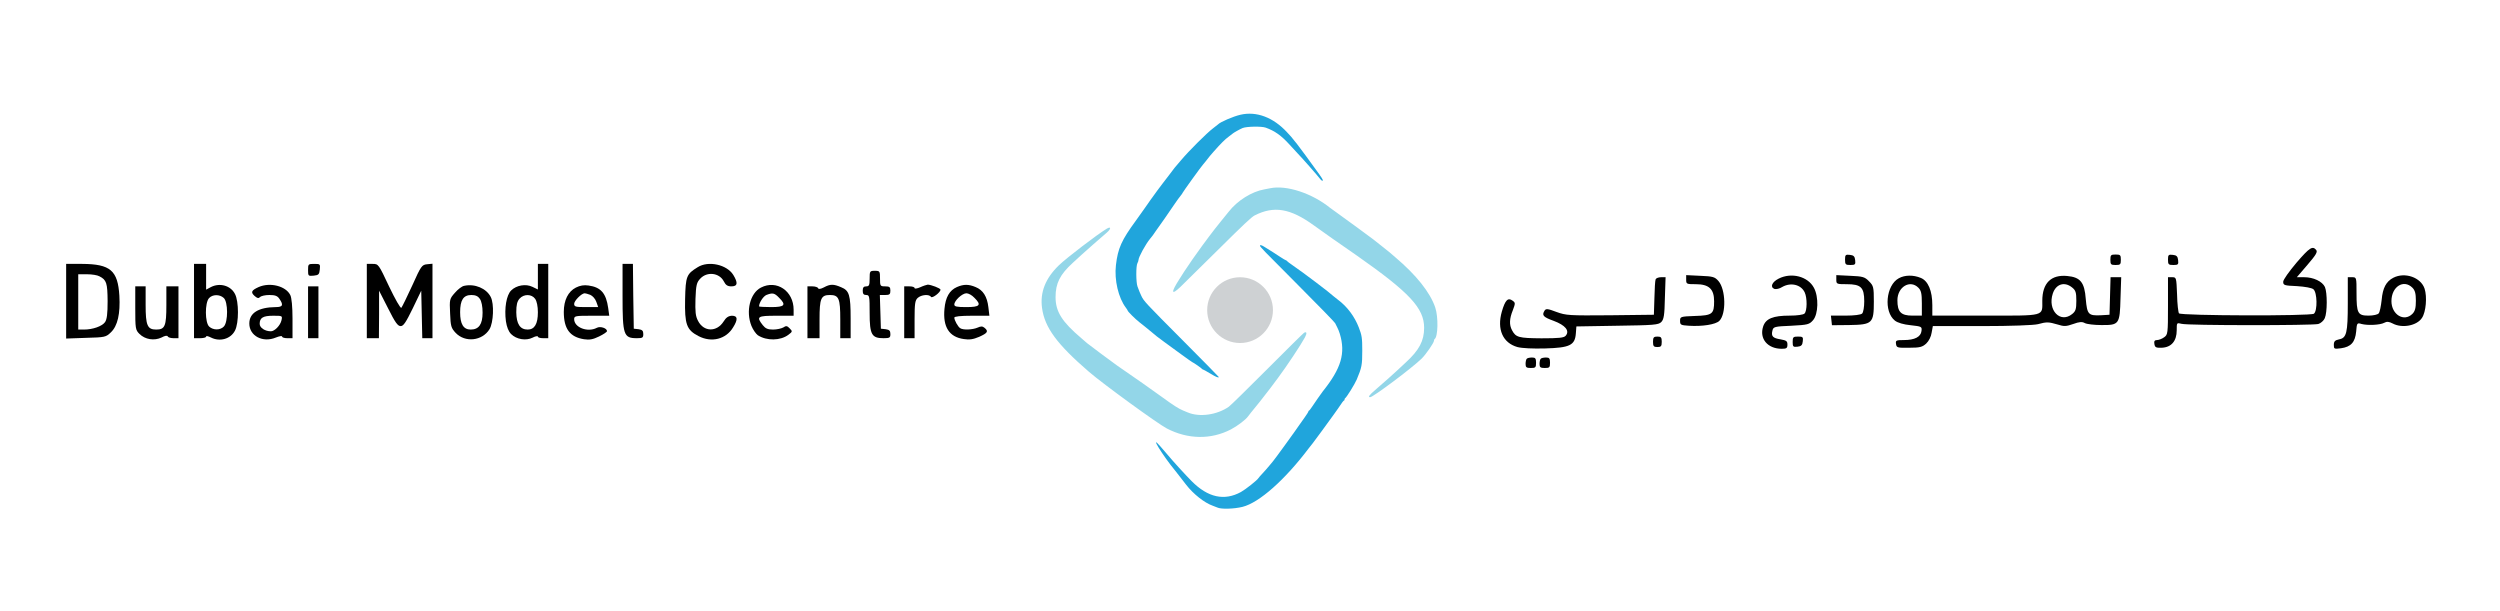
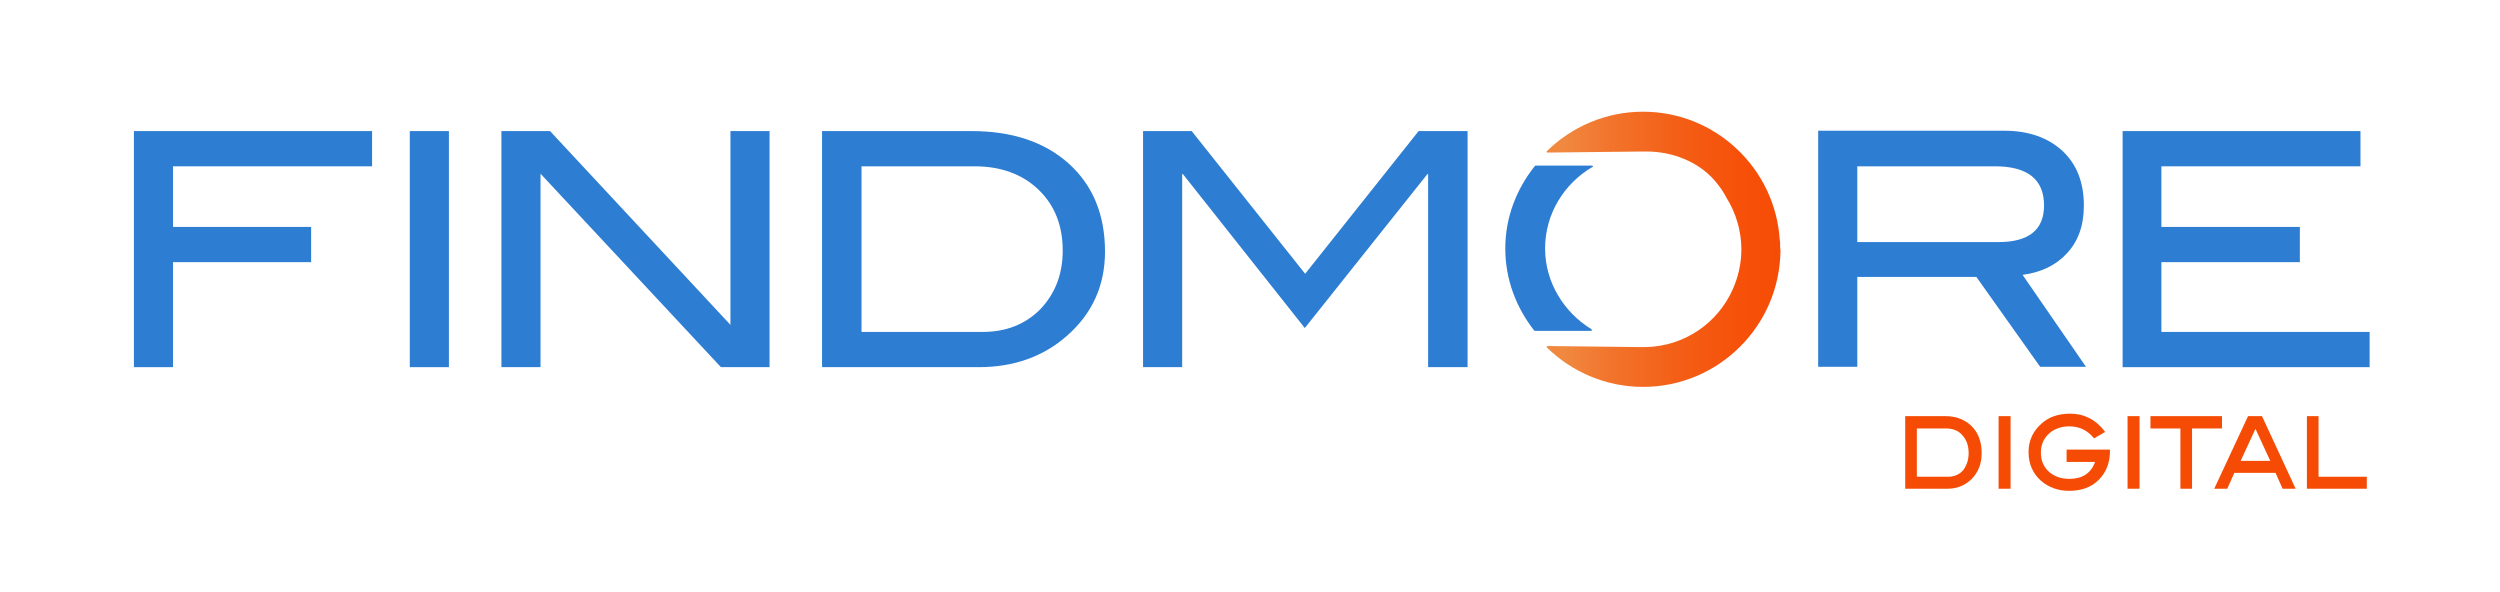
- <svg xmlns="http://www.w3.org/2000/svg" xml:space="preserve" enable-background="new 0 0 704.7 172" viewBox="0 0 704.7 172" y="0px" x="0px" id="Camada_1" version="1.1">
-   <defs id="defs234" />
-   <g style="fill:#000000;stroke:none" transform="matrix(0.06046718,0,0,-0.06046718,105.9546,-235.9656)" id="g877">
-     <path style="stroke-width:0.814" d="m 8953.201,-5127.123 c -34.179,-40.689 -61.848,-78.937 -61.848,-88.703 0,-16.276 4.883,-17.903 63.475,-20.345 38.248,-2.441 69.985,-8.138 77.309,-14.648 17.903,-14.648 19.531,-100.096 2.441,-113.93 -13.834,-11.393 -617.662,-9.765 -629.055,1.628 -3.255,4.069 -8.138,43.131 -8.952,87.889 -3.255,78.937 -3.255,80.565 -22.786,80.565 h -19.531 v -133.461 c 0,-129.392 -0.814,-134.274 -17.903,-146.481 -9.765,-7.324 -25.227,-13.021 -33.365,-13.021 -10.579,0 -14.648,-4.883 -12.207,-17.903 2.441,-16.276 7.324,-18.717 34.179,-17.903 44.758,1.628 69.986,30.924 69.986,81.378 0,35.807 0,35.807 22.786,30.11 27.669,-8.138 608.711,-8.138 637.193,-0.814 11.393,3.255 25.227,15.462 30.11,26.855 12.207,26.855 12.207,118.813 0.814,145.667 -12.207,26.041 -53.709,45.572 -96.84,45.572 h -34.179 l 49.641,57.779 c 39.875,46.386 48.013,60.22 40.689,69.172 -17.089,20.345 -30.11,12.207 -91.957,-59.406 z" id="path815" />
-     <path style="stroke-width:0.814" d="m 6848.753,-5112.475 c 0,-22.786 2.441,-25.227 25.227,-25.227 21.972,0 24.414,2.441 21.972,22.786 -1.627,17.09 -7.324,22.786 -24.413,24.414 -20.345,2.441 -22.786,0 -22.786,-21.972 z" id="path817" />
-     <path style="stroke-width:0.814" d="m 8085.706,-5113.289 c 0,-21.972 2.441,-24.413 24.413,-24.413 21.972,0 24.414,2.441 24.414,24.413 0,21.972 -2.441,24.414 -24.414,24.414 -21.972,0 -24.413,-2.441 -24.413,-24.414 z" id="path819" />
-     <path style="stroke-width:0.814" d="m 8354.255,-5112.475 c 0,-22.786 2.441,-25.227 25.227,-25.227 21.972,0 24.413,2.441 21.972,22.786 -1.628,17.09 -7.324,22.786 -24.414,24.414 -20.345,2.441 -22.786,0 -22.786,-21.972 z" id="path821" />
-     <path style="stroke-width:0.814" d="m 6108.209,-5206.06 c 0,-20.345 1.628,-21.158 44.758,-21.158 61.848,0 85.447,-22.786 85.447,-79.751 0,-59.406 -8.138,-65.917 -89.516,-68.358 -67.544,-2.441 -69.172,-3.255 -69.172,-22.786 0,-18.717 3.255,-20.345 40.689,-22.786 62.661,-4.069 125.323,5.697 142.412,22.786 32.551,32.551 30.11,145.667 -4.069,185.543 -17.09,19.531 -25.227,21.972 -84.634,24.413 l -65.917,3.255 z" id="path823" />
-     <path style="stroke-width:0.814" d="m 6539.515,-5201.178 c -30.924,-15.462 -41.503,-39.062 -20.345,-48.013 8.138,-2.441 24.413,0.814 36.62,8.952 39.875,22.786 87.889,11.393 104.978,-25.227 12.207,-26.041 11.393,-86.261 -0.814,-98.468 -5.697,-5.697 -34.179,-9.765 -69.172,-9.765 -77.309,0 -111.489,-13.834 -123.695,-50.455 -18.717,-56.965 20.345,-104.164 87.075,-104.164 21.972,0 26.041,3.255 26.041,19.531 0,16.276 -4.883,19.531 -31.738,24.413 -36.62,5.697 -44.758,14.648 -38.248,40.689 4.069,17.903 8.952,19.531 87.889,22.786 77.309,4.069 83.82,5.697 101.723,26.041 24.413,28.482 26.855,108.233 4.069,150.55 -28.483,53.71 -104.978,73.241 -164.385,43.13 z" id="path825" />
-     <path style="stroke-width:0.814" d="m 6808.064,-5206.06 c 0,-20.345 1.627,-21.158 48.827,-21.158 65.916,0 81.379,-14.648 81.379,-79.751 0,-26.041 -4.069,-51.268 -9.765,-56.965 -5.697,-5.697 -35.806,-9.765 -78.123,-9.765 h -67.544 l 2.441,-21.972 2.441,-22.786 80.565,0.814 c 108.233,1.628 114.744,8.138 114.744,109.047 0,68.358 -1.628,74.055 -22.786,95.213 -19.531,20.345 -29.296,22.786 -87.075,25.227 l -65.103,3.255 z" id="path827" />
-     <path style="stroke-width:0.814" d="m 7099.399,-5199.55 c -60.22,-32.551 -71.613,-155.433 -17.903,-197.75 13.021,-9.765 39.875,-17.903 73.241,-21.158 51.269,-5.697 52.896,-6.51 50.455,-26.855 -3.255,-27.669 -31.738,-42.317 -82.192,-42.317 -35.806,0 -39.062,-1.628 -36.62,-17.903 2.441,-17.903 6.51,-18.717 61.034,-17.903 50.455,0 61.848,3.255 79.751,19.531 12.207,11.393 22.786,32.551 25.227,50.455 l 5.697,30.924 h 228.673 c 135.088,0 241.694,4.069 261.225,8.952 41.503,11.393 49.641,10.579 91.958,-1.628 30.11,-9.765 39.876,-8.952 72.427,2.441 29.296,10.579 41.503,11.393 54.524,4.069 9.765,-4.883 43.944,-8.952 75.682,-8.952 84.634,-0.814 87.075,3.255 90.33,125.323 l 3.255,97.654 h -25.227 -24.413 l -2.441,-87.075 -2.441,-87.889 -40.689,-2.441 c -57.779,-2.441 -63.475,3.255 -69.986,75.682 -5.697,78.123 -25.227,101.723 -86.261,107.42 -75.682,7.324 -116.371,-33.365 -116.371,-115.557 0,-73.241 16.276,-69.172 -264.48,-69.172 h -248.204 v 48.827 c 0,66.73 -19.531,113.116 -53.71,126.95 -34.993,14.648 -74.868,13.834 -102.537,-1.628 z m 91.144,-43.944 c 13.021,-13.021 16.276,-26.855 16.276,-73.241 V -5373.7 h -43.944 c -53.71,0 -69.986,17.089 -69.986,71.613 0,61.848 58.593,97.654 97.654,58.593 z m 716.944,0.814 c 16.276,-13.021 19.531,-22.786 19.531,-61.848 0,-39.062 -3.255,-48.827 -19.531,-61.848 -55.337,-44.758 -115.558,17.903 -90.33,95.213 14.648,44.758 54.524,57.779 90.33,28.482 z" id="path829" />
-     <path style="stroke-width:0.814" d="m 9404.851,-5197.109 c -33.365,-17.09 -49.641,-47.2 -54.524,-103.351 -3.255,-29.296 -8.952,-57.779 -13.834,-62.661 -4.069,-5.697 -25.227,-10.579 -47.2,-10.579 -50.456,0 -56.152,10.579 -56.152,104.978 0,73.241 0,74.054 -20.345,74.054 h -20.345 v -121.254 c 0,-139.157 -5.697,-161.943 -40.689,-168.453 -19.531,-4.069 -24.414,-9.765 -24.414,-26.041 0,-18.717 1.628,-19.531 33.365,-15.462 46.386,6.51 65.917,27.669 70.799,78.123 3.255,39.875 4.069,41.503 25.228,34.993 28.483,-7.324 86.261,-4.883 105.792,5.697 11.393,6.51 21.972,5.697 39.062,-3.255 43.944,-23.6 113.116,-10.579 136.716,26.041 18.717,27.669 24.413,98.468 12.207,135.902 -17.089,52.896 -91.958,78.937 -145.667,51.269 z m 88.703,-46.386 c 12.207,-12.207 16.276,-26.855 16.276,-61.034 0,-34.179 -4.069,-48.827 -16.276,-61.034 -39.062,-39.062 -97.654,-3.255 -97.654,59.406 0,67.544 56.965,103.351 97.654,62.661 z" id="path831" />
-     <path style="stroke-width:0.814" d="m 5965.797,-5204.433 c -2.441,-5.697 -4.883,-45.572 -5.697,-87.889 l -2.441,-77.309 -203.446,-2.441 c -192.053,-1.627 -205.887,-0.814 -250.646,15.462 -40.689,15.462 -48.827,16.276 -55.337,6.51 -13.834,-21.972 -7.324,-30.11 42.317,-48.013 54.524,-20.345 75.682,-46.386 56.151,-69.172 -8.138,-9.765 -30.11,-12.207 -113.116,-12.207 -106.606,0.814 -119.626,4.069 -137.53,38.248 -13.021,24.414 -12.207,52.896 4.069,92.772 12.207,32.551 12.207,34.993 -1.628,44.758 -21.158,15.462 -34.179,2.441 -49.641,-51.269 -23.6,-82.192 4.069,-145.667 72.427,-165.198 21.972,-5.697 71.613,-8.138 130.206,-6.51 113.93,3.255 138.344,14.648 142.412,69.986 l 2.441,32.551 190.426,3.255 c 170.081,2.441 192.053,4.069 205.074,17.09 12.207,12.207 15.462,31.738 17.09,111.489 l 3.255,97.654 h -21.158 c -12.207,0 -23.6,-4.883 -25.227,-9.765 z" id="path833" />
-     <path style="stroke-width:0.814" d="m 5953.59,-5495.768 c 0,-20.345 3.255,-24.413 20.345,-24.413 17.09,0 20.345,4.069 20.345,24.413 0,20.345 -3.255,24.414 -20.345,24.414 -17.09,0 -20.345,-4.069 -20.345,-24.414 z" id="path835" />
-     <path style="stroke-width:0.814" d="m 6604.618,-5496.582 c 0,-21.972 2.441,-24.413 22.786,-21.972 17.09,1.628 22.786,7.324 24.414,25.227 2.441,19.531 0,21.972 -21.972,21.972 -22.786,0 -25.227,-2.441 -25.227,-25.227 z" id="path837" />
-     <path style="stroke-width:0.814" d="m 5365.224,-5574.705 c -3.255,-2.441 -5.696,-13.834 -5.696,-24.414 0,-15.462 4.069,-18.717 24.413,-18.717 21.972,0 24.413,2.441 24.413,24.413 0,20.345 -3.255,24.414 -18.717,24.414 -10.579,0 -21.972,-2.441 -24.414,-5.697 z" id="path839" />
-     <path style="stroke-width:0.814" d="m 5430.327,-5574.705 c -3.255,-2.441 -5.697,-13.834 -5.697,-24.414 0,-15.462 4.069,-18.717 24.414,-18.717 21.972,0 24.413,2.441 24.413,24.413 0,20.345 -3.255,24.414 -18.717,24.414 -10.579,0 -21.972,-2.441 -24.414,-5.697 z" id="path841" />
-     <path style="stroke-width:0.806" d="m -1443.904,-5306.585 v -173.993 l 91.83,3.222 c 89.413,2.417 93.441,3.222 116.801,25.777 31.415,29.804 44.304,86.997 39.471,170.771 -7.25,117.607 -41.887,147.411 -173.188,148.217 h -74.914 z m 155.466,115.996 c 33.026,-16.916 37.054,-31.416 37.86,-115.19 0,-59.609 -3.222,-85.386 -12.083,-98.274 -13.694,-19.333 -57.192,-34.638 -98.274,-34.638 h -26.582 v 128.884 128.884 h 41.082 c 22.555,0 48.331,-4.028 57.998,-9.666 z" id="path843" />
-     <path style="stroke-width:0.806" d="m -847.816,-5305.78 v -173.188 h 28.193 c 15.305,0 28.193,3.222 28.193,7.25 0,4.833 9.666,2.417 22.555,-4.028 41.082,-20.944 91.83,-7.25 111.968,32.221 18.527,34.638 18.527,136.134 0,170.771 -20.138,39.471 -70.886,53.165 -111.968,32.221 l -22.555,-12.083 v 60.414 59.609 h -28.193 -28.193 z m 138.55,14.499 c 20.138,-17.721 20.944,-111.162 0.806,-132.912 -16.11,-17.721 -49.137,-18.527 -68.47,-0.805 -20.138,17.721 -20.944,111.162 -0.806,132.912 16.11,17.721 49.137,18.527 68.47,0.805 z" id="path845" />
-     <path style="stroke-width:0.806" d="m -316.17,-5161.591 c 0,-27.388 0.806,-28.193 26.582,-25.777 22.555,2.417 25.777,5.639 28.193,28.999 2.417,24.971 1.611,25.777 -25.777,25.777 -28.193,0 -28.999,-0.806 -28.999,-28.999 z" id="path847" />
-     <path style="stroke-width:0.806" d="m -42.292,-5305.78 v -173.188 h 28.193 28.193 l 0.806,111.162 v 110.357 l 41.887,-82.163 c 33.026,-66.053 45.109,-82.969 58.803,-82.969 12.888,0 24.166,16.916 56.387,82.969 l 39.471,82.163 2.417,-111.162 2.417,-110.357 h 23.36 24.166 v 173.993 173.188 l -24.971,-2.417 c -24.166,-2.417 -28.193,-7.25 -69.275,-99.079 -24.166,-53.165 -47.526,-99.885 -50.748,-103.913 -4.028,-4.028 -28.999,40.276 -57.192,99.079 -49.137,104.718 -49.943,105.524 -76.525,105.524 h -27.388 z" id="path849" />
-     <path style="stroke-width:0.806" d="m 755.177,-5192.201 v -59.609 l -24.971,12.083 c -30.61,15.305 -74.914,8.055 -99.885,-16.916 -21.749,-21.749 -32.221,-82.969 -24.166,-143.383 4.028,-26.582 12.083,-47.526 24.166,-59.609 24.971,-24.971 69.275,-32.221 99.885,-16.916 13.694,7.25 24.971,8.861 24.971,4.833 0,-4.028 11.277,-7.25 24.166,-7.25 h 24.166 v 173.188 173.188 h -24.166 -24.166 z m -12.888,-103.107 c 8.055,-11.277 12.888,-35.443 12.888,-62.831 0,-53.97 -15.305,-80.552 -47.526,-80.552 -35.443,0 -52.359,25.777 -53.165,80.552 0,34.638 4.028,50.748 15.305,63.636 20.138,22.555 56.387,21.749 72.497,-0.806 z" id="path851" />
-     <path style="stroke-width:0.806" d="m 1149.884,-5282.42 c 0,-182.049 4.833,-196.548 66.859,-196.548 26.582,0 29.804,2.417 29.804,19.332 0,15.305 -4.833,20.138 -21.749,22.555 l -22.555,2.417 -2.417,151.439 -1.611,150.633 h -24.166 -24.166 z" id="path853" />
-     <path style="stroke-width:0.806" d="m 1500.287,-5147.897 c -52.359,-32.221 -56.387,-41.887 -58.803,-149.022 -2.417,-117.607 6.444,-143.383 62.831,-172.382 60.414,-31.415 128.078,-14.499 161.105,41.082 23.36,37.054 20.944,53.97 -5.639,53.97 -16.11,-0.805 -27.388,-8.055 -38.665,-26.582 -32.221,-50.748 -92.635,-49.137 -119.218,2.417 -12.083,22.555 -13.694,42.693 -12.083,102.302 2.417,65.247 5.639,77.33 22.555,95.052 31.416,33.832 88.608,27.388 109.551,-12.889 8.861,-17.721 17.722,-23.36 35.443,-23.36 28.999,0 31.415,16.11 8.861,53.165 -29.804,48.331 -115.996,67.664 -165.938,36.249 z" id="path855" />
-     <path style="stroke-width:0.806" d="m 2301.784,-5201.062 c 0,-30.61 -2.417,-36.249 -16.111,-36.249 -12.083,0 -16.11,-5.639 -16.11,-20.138 0,-14.499 4.028,-20.138 16.11,-20.138 15.305,0 16.111,-5.639 16.111,-84.58 0,-99.885 9.666,-116.801 64.442,-116.801 28.999,0 32.221,2.417 32.221,19.332 0,15.305 -4.833,20.138 -21.749,22.555 l -22.555,2.417 -2.417,78.941 -2.417,78.136 h 24.971 c 20.138,0 24.166,3.222 24.166,20.138 0,16.916 -4.027,20.138 -24.166,20.138 -23.36,0 -24.166,1.611 -24.166,36.249 0,34.638 -0.805,36.249 -24.166,36.249 -23.36,0 -24.166,-1.611 -24.166,-36.249 z" id="path857" />
-     <path style="stroke-width:0.806" d="m -546.55,-5240.532 c -33.832,-15.305 -37.86,-24.166 -19.333,-41.082 12.888,-11.277 18.527,-12.888 25.777,-5.639 5.639,5.639 24.971,9.666 43.498,9.666 26.582,0 37.86,-4.028 46.72,-17.722 20.138,-28.999 16.111,-38.665 -16.916,-38.665 -80.552,-0.805 -123.245,-27.388 -123.245,-76.525 0,-57.998 62.831,-91.024 124.051,-65.248 16.11,6.444 28.999,8.861 28.999,4.028 0,-4.028 11.277,-7.25 24.166,-7.25 h 24.166 v 91.024 c 0,55.581 -4.028,98.274 -10.472,110.357 -20.944,41.887 -94.246,60.414 -147.411,37.054 z m 106.329,-155.466 c -5.639,-24.166 -32.221,-50.748 -49.137,-50.748 -27.388,0 -52.359,16.11 -52.359,34.638 0,28.193 15.305,37.86 62.831,37.86 43.498,0 43.498,0 38.665,-21.749 z" id="path859" />
-     <path style="stroke-width:0.806" d="m 411.218,-5234.894 c -9.666,-1.611 -28.999,-16.11 -42.693,-32.221 -24.971,-28.193 -25.777,-30.61 -22.555,-95.857 2.417,-60.414 4.833,-68.47 25.777,-91.024 44.304,-46.721 124.051,-37.86 157.883,16.916 18.527,30.61 22.555,118.412 5.639,150.633 -20.138,39.471 -74.108,62.831 -124.051,51.554 z m 73.303,-60.414 c 8.055,-11.277 12.888,-35.443 12.888,-64.442 0,-54.776 -17.722,-78.941 -55.581,-78.941 -33.832,0 -49.137,25.777 -49.137,80.552 0,57.192 15.305,80.552 52.359,80.552 19.333,0 31.415,-5.639 39.471,-17.722 z" id="path861" />
-     <path style="stroke-width:0.806" d="m 932.393,-5242.949 c -36.249,-18.527 -56.387,-58.803 -56.387,-113.579 0,-78.942 28.193,-116.801 94.246,-127.273 25.777,-4.028 41.887,-0.805 70.081,12.889 20.138,9.666 37.054,20.944 37.054,24.971 0,13.694 -31.415,24.166 -47.526,15.305 -42.693,-22.555 -105.524,1.611 -105.524,40.276 0,15.305 5.639,16.11 81.358,16.11 h 82.163 l -4.833,35.443 c -9.666,69.275 -33.832,97.469 -91.83,105.524 -20.944,3.222 -39.471,0 -58.803,-9.666 z m 66.859,-33.832 c 11.277,-4.833 23.36,-18.527 28.193,-32.221 l 8.861,-24.971 h -56.387 c -49.137,0 -55.581,1.611 -55.581,15.305 0,14.499 34.638,49.137 49.137,49.137 3.222,0 15.305,-3.222 25.777,-7.25 z" id="path863" />
-     <path style="stroke-width:0.806" d="m 1795.109,-5242.949 c -50.748,-25.777 -71.692,-110.357 -44.304,-178.826 7.25,-17.721 20.944,-37.054 29.805,-43.498 41.082,-26.582 105.524,-25.777 142.578,2.417 19.333,14.499 19.333,16.11 5.639,29.804 -11.277,12.083 -16.916,12.889 -29.804,4.028 -8.861,-4.833 -29.804,-9.666 -47.526,-9.666 -24.971,0 -35.443,4.833 -48.331,20.944 -30.61,39.471 -24.971,43.498 63.636,43.498 h 80.552 v 28.193 c 0,86.997 -78.941,140.967 -152.244,103.107 z m 83.775,-46.72 c 35.443,-34.638 27.388,-44.304 -36.249,-44.304 -30.61,0 -56.387,1.611 -56.387,3.222 0,16.916 19.333,46.721 33.832,53.165 28.999,11.277 37.86,9.666 58.803,-12.083 z" id="path865" />
-     <path style="stroke-width:0.806" d="m 2088.32,-5242.143 c -15.305,-8.055 -24.971,-8.861 -26.582,-4.028 -1.611,4.833 -13.694,8.861 -26.582,8.861 h -23.36 v -120.829 -120.829 h 28.193 28.193 v 87.802 c 0,97.469 6.444,113.579 48.331,113.579 41.887,0 48.331,-16.11 48.331,-113.579 v -87.802 h 24.166 24.166 v 91.83 c 0,109.551 -6.444,130.495 -44.304,145.8 -35.443,15.305 -50.748,15.305 -80.552,-0.805 z" id="path867" />
-     <path style="stroke-width:0.806" d="m 2537.803,-5241.338 c -14.499,-6.444 -26.582,-8.055 -26.582,-4.028 0,4.833 -10.472,8.055 -24.166,8.055 h -24.166 v -120.829 -120.829 h 24.166 24.166 v 86.997 c 0,74.914 2.417,89.413 14.499,100.691 16.916,15.305 53.97,18.527 62.025,4.833 5.639,-8.055 44.304,20.944 44.304,33.832 0,6.444 -45.109,23.36 -59.609,23.36 -4.833,-0.805 -20.944,-5.639 -34.638,-12.083 z" id="path869" />
-     <path style="stroke-width:0.806" d="m 2708.574,-5240.532 c -34.638,-15.305 -53.165,-47.526 -57.998,-101.496 -8.055,-84.58 21.749,-131.3 90.219,-140.967 25.777,-4.028 43.498,-1.611 71.692,10.472 39.471,17.721 44.304,25.777 24.971,41.887 -9.666,8.055 -16.916,8.055 -33.026,0.805 -22.555,-9.666 -66.859,-12.083 -80.552,-2.417 -10.472,6.444 -27.388,37.054 -27.388,49.137 0,5.639 28.999,8.861 81.358,8.861 h 82.163 l -4.833,40.276 c -5.639,49.137 -24.971,79.747 -59.609,93.441 -32.221,13.694 -55.581,13.694 -86.997,0 z m 80.552,-49.137 c 35.443,-34.638 27.388,-44.304 -36.248,-44.304 -45.109,0 -56.387,2.417 -56.387,12.083 0,18.527 37.054,52.359 56.387,52.359 9.666,0 25.777,-8.861 36.248,-20.138 z" id="path871" />
-     <path style="stroke-width:0.806" d="m -1121.695,-5338.001 c 0,-95.857 0.806,-102.302 19.333,-120.829 26.582,-26.582 69.275,-33.026 103.107,-16.916 16.11,8.861 27.388,10.472 28.999,4.833 1.611,-4.028 13.694,-8.055 26.582,-8.055 h 23.36 v 120.829 120.829 h -28.193 -28.193 v -87.802 c 0,-97.469 -6.444,-113.579 -47.526,-113.579 -41.082,0 -49.137,19.333 -49.137,115.19 v 86.191 h -24.166 -24.166 z" id="path873" />
-     <path style="stroke-width:0.806" d="m -316.17,-5358.139 v -120.829 h 24.166 24.166 v 120.829 120.829 h -24.166 -24.166 z" id="path875" />
+ <svg xmlns="http://www.w3.org/2000/svg" version="1.1" id="Camada_1" x="0px" y="0px" viewBox="0 0 709.5 168" style="enable-background:new 0 0 709.5 168;" xml:space="preserve">
+   <style type="text/css">
+ 	.st0{fill:#2D7DD2;}
+ 	.st1{fill:#F64B04;}
+ 	.st2{fill:#0896C9;}
+ 	.st3{fill:url(#SVGID_1_);}
+ </style>
+   <g>
+     <polygon class="st0" points="38,104.2 49.1,104.2 49.1,74.4 88.3,74.4 88.3,64.4 49.1,64.4 49.1,47.2 105.6,47.2 105.6,37.2    38,37.2  " />
+     <rect x="116.3" y="37.2" class="st0" width="11.1" height="67" />
+     <polygon class="st0" points="207.3,92.2 156.1,37.2 142.3,37.2 142.3,104.2 153.4,104.2 153.4,49.3 204.6,104.2 218.4,104.2    218.4,37.2 207.3,37.2  " />
+     <path class="st0" d="M303.4,46.5c-6.9-6.2-16.1-9.3-27.7-9.3h-42.4v67h44.5c9.9,0,18.3-3,25-8.9c7.2-6.3,10.8-14.3,10.8-23.9   C313.6,61,310.2,52.7,303.4,46.5z M295.2,87.8c-4.3,4.3-9.7,6.4-16.4,6.4h-34.3v-47h32.1c7.4,0,13.5,2.2,18.1,6.6   c4.6,4.4,6.9,10.2,6.9,17.3C301.6,77.9,299.4,83.4,295.2,87.8z" />
+     <polygon class="st0" points="405.3,49.4 405.3,104.2 416.5,104.2 416.5,37.2 402.6,37.2 370.4,77.7 338.2,37.2 324.4,37.2    324.4,104.2 335.5,104.2 335.5,49.4 335.7,49.4 370.3,93.1 405.1,49.4  " />
+     <path class="st0" d="M586.5,72c3.3-3.5,4.9-8,4.9-13.7c0-6.5-2-11.6-6-15.4c-4.1-3.8-9.6-5.8-16.6-5.8H516v67h11.1V78.6h33.8   l18.1,25.5H592L574,78C579.4,77.3,583.5,75.2,586.5,72z M527.1,68.6V47.2h39.1c9.2,0,13.9,3.7,13.9,11.1c0,6.9-4.3,10.4-12.9,10.4   H527.1z" />
+     <polygon class="st0" points="613.4,94.2 613.4,74.4 652.7,74.4 652.7,64.4 613.4,64.4 613.4,47.2 669.9,47.2 669.9,37.2    602.4,37.2 602.4,104.2 672.5,104.2 672.5,94.2  " />
+     <g>
+       <path class="st1" d="M552.1,118.1h-11.4v20.6h12c2.7,0,4.9-0.9,6.8-2.7c1.9-1.9,2.9-4.4,2.9-7.3c0-3.2-0.9-5.8-2.8-7.7    C557.7,119.1,555.2,118.1,552.1,118.1z M552.9,135.3H544v-13.7h8.3c1.9,0,3.5,0.6,4.6,1.9c1.2,1.3,1.8,3,1.8,5.1    c0,2-0.6,3.6-1.6,4.9C556,134.7,554.6,135.3,552.9,135.3z" />
+       <rect x="567.2" y="118.1" class="st1" width="3.4" height="20.6" />
+       <path class="st1" d="M586.4,131.1h8.2c-1.2,3.2-3.6,4.8-7.3,4.8c-2.4,0-4.4-0.7-5.9-2.1c-1.5-1.4-2.2-3.2-2.2-5.4    c0-2.3,0.9-4.2,2.6-5.6c1.5-1.2,3.3-1.8,5.5-1.8c2.8,0,5.1,1.1,6.9,3.3l0.1,0.1l3.1-1.8l-0.1-0.2c-2.5-3.3-5.8-5-9.8-5    c-3.3,0-6,0.9-8.1,2.8c-2.4,2.1-3.7,4.8-3.7,8.1c0,3.3,1.2,6.1,3.6,8.2c2.1,1.8,4.8,2.8,7.9,2.8c3.5,0,6.3-1,8.4-3.1    c2.1-2.1,3.2-4.8,3.2-8.1v-0.5h-12.3V131.1z" />
+       <rect x="603.8" y="118.1" class="st1" width="3.4" height="20.6" />
+       <polygon class="st1" points="630.6,118.1 610.3,118.1 610.3,121.6 618.8,121.6 618.8,138.7 622.1,138.7 622.1,121.6 630.6,121.6       " />
+       <path class="st1" d="M642,118.1h-4l-9.6,20.6h3.7l2-4.5h11.7l2,4.5h3.7l-9.5-20.5L642,118.1z M644.3,130.8h-8.4l4.2-9.1    L644.3,130.8z" />
+       <polygon class="st1" points="658,135.3 658,118.1 654.7,118.1 654.7,138.7 671.7,138.7 671.7,135.3   " />
+     </g>
+     <path class="st2" d="M466.3,98.4c0.2,0,0.4,0,0.6,0l-2,0C465.4,98.4,465.8,98.4,466.3,98.4z" />
+     <linearGradient id="SVGID_1_" gradientUnits="userSpaceOnUse" x1="510.405" y1="70.671" x2="444.077" y2="70.671">
+       <stop offset="0" style="stop-color:#F64B04" />
+       <stop offset="0.24" style="stop-color:#F65009" />
+       <stop offset="0.515" style="stop-color:#F45E16" />
+       <stop offset="0.805" style="stop-color:#F2742C" />
+       <stop offset="1" style="stop-color:#F0883F" />
+     </linearGradient>
+     <path class="st3" d="M505.2,69.6c0-0.1,0-0.3,0-0.4c0-0.4,0-0.7-0.1-1.1c-1.3-20.3-18.2-36.4-38.8-36.4c-10.6,0-20.3,4.3-27.3,11.2   c-0.2,0.2,0,0.4,0.2,0.4l26.4-0.3c0.3,0,0.5,0,0.8,0c0.1,0,0.2,0,0.3,0l0.6,0c7.4,0,14.6,2.9,19.2,8.1c1.3,1.5,2.5,3.1,3.4,4.9   c2.7,4.3,4.3,9.4,4.3,14.8c0,4-0.9,7.8-2.4,11.2c-4.2,9.6-13.7,16.3-24.8,16.5c-0.2,0-0.4,0-0.6,0c-0.5,0-1,0-1.5,0l-25.7-0.3   c-0.2,0-0.3,0.3-0.2,0.4c7,6.9,16.7,11.2,27.3,11.2c21.4,0,38.8-17.3,39-38.7C505.2,70.5,505.2,70.1,505.2,69.6z" />
+     <g>
+       <path class="st0" d="M451.8,47l-15.9,0c-0.1,0-0.2,0-0.3,0.1c-5.2,6.5-8.4,14.6-8.4,23.4c0,8.8,3.1,16.8,8.2,23.3    c0.1,0.1,0.2,0.1,0.3,0.1l15.8,0c0.3,0,0.4-0.3,0.1-0.5c-7.8-4.8-13.1-13.3-13.1-22.9c0-9.8,5.4-18.4,13.4-23.1    C452.2,47.4,452.1,47,451.8,47z" />
+     </g>
  </g>
-   <g transform="matrix(0.7468904,0,0,0.7468904,199.2594,176.4878)" id="svgg">
-     <path style="fill:#20a5dc;fill-rule:evenodd;stroke:none" id="path2-6" d="m 201.364,-192.993 c -2.759,0.642 -7.631,2.742 -8.458,3.647 -0.075,0.082 -0.935,0.754 -1.91,1.494 -2.343,1.777 -9.155,8.572 -12.028,11.999 -1.259,1.501 -2.356,2.79 -2.438,2.865 -0.083,0.075 -1.061,1.365 -2.174,2.865 -1.112,1.501 -2.175,2.883 -2.361,3.072 -0.185,0.189 -1.051,1.337 -1.923,2.552 -0.873,1.214 -2.05,2.84 -2.617,3.613 -0.568,0.772 -1.475,2.07 -2.017,2.884 -0.543,0.814 -2.129,3.043 -3.526,4.952 -5.455,7.46 -6.79,10.433 -7.539,16.805 -0.659,5.6 0.923,12.367 3.766,16.104 0.363,0.478 0.66,0.948 0.66,1.046 0,0.339 2.874,3.201 4.396,4.378 0.841,0.651 1.823,1.431 2.182,1.734 0.359,0.303 1.451,1.198 2.427,1.987 0.975,0.79 1.834,1.504 1.91,1.588 0.075,0.083 1.302,1.002 2.728,2.042 1.426,1.039 4.404,3.214 6.619,4.833 2.215,1.618 4.093,2.942 4.174,2.942 0.229,0 3.52,2.293 3.623,2.524 0.05,0.113 0.199,0.205 0.331,0.205 0.132,0 1.354,0.675 2.716,1.5 2.254,1.368 3.274,1.783 3.274,1.334 0,-0.092 -6.069,-6.262 -13.486,-13.711 -14.223,-14.284 -14.82,-14.925 -15.745,-16.922 -0.605,-1.305 -0.713,-1.568 -1.44,-3.516 -0.583,-1.563 -0.601,-7.787 -0.025,-8.794 0.214,-0.376 0.394,-0.902 0.4,-1.171 0.022,-1.13 2.655,-5.95 4.427,-8.106 0.995,-1.211 1.019,-1.243 2.065,-2.803 0.481,-0.716 1.004,-1.453 1.162,-1.637 0.301,-0.349 3.4,-4.815 5.998,-8.642 0.825,-1.216 1.836,-2.607 2.246,-3.091 0.411,-0.484 0.748,-0.975 0.751,-1.091 0.004,-0.208 7.285,-10.303 7.621,-10.567 0.095,-0.075 0.6,-0.689 1.121,-1.363 1.466,-1.898 1.681,-2.16 2.995,-3.646 2.683,-3.036 4.283,-4.634 5.59,-5.579 0.752,-0.545 1.429,-1.066 1.504,-1.159 0.23,-0.286 2.807,-1.736 3.819,-2.15 1.498,-0.613 7.164,-0.71 8.717,-0.149 3.434,1.24 5.856,2.959 8.938,6.342 1.32,1.449 2.707,2.955 3.083,3.345 1.999,2.08 7.38,8.192 8.549,9.712 0.519,0.674 1,0.853 1,0.373 0,-0.153 -0.636,-1.166 -1.414,-2.251 -3.045,-4.25 -8.004,-10.997 -8.338,-11.343 -0.193,-0.201 -0.687,-0.811 -1.098,-1.355 -0.41,-0.545 -0.93,-1.19 -1.155,-1.433 -0.225,-0.244 -0.909,-0.985 -1.519,-1.647 -5.191,-5.629 -11.539,-8.017 -17.581,-6.611 m 7.371,49.405 c 0.01,0.45 0.969,1.442 14.269,14.767 7.587,7.6 13.932,14.124 14.1,14.498 0.169,0.374 0.538,1.11 0.821,1.635 0.284,0.526 0.702,1.569 0.929,2.32 2.245,7.399 0.571,13.066 -6.448,21.828 -0.455,0.567 -3.141,4.423 -4.04,5.798 -0.514,0.788 -1.03,1.432 -1.145,1.432 -0.115,0 -0.209,0.135 -0.209,0.299 0,0.164 -0.644,1.192 -1.432,2.284 -0.788,1.092 -1.617,2.263 -1.842,2.603 -1.284,1.939 -9.698,13.545 -10.088,13.914 -0.079,0.075 -0.691,0.812 -1.36,1.637 -0.669,0.825 -1.833,2.15 -2.588,2.945 -0.754,0.794 -1.463,1.607 -1.575,1.807 -0.419,0.749 -4.86,4.267 -6.582,5.213 -6.267,3.445 -12.474,2.073 -18.598,-4.109 -2.545,-2.569 -6.919,-7.367 -9.165,-10.053 -0.362,-0.433 -0.782,-0.924 -0.935,-1.092 -0.152,-0.167 -0.938,-1.072 -1.746,-2.01 -4.254,-4.937 0.896,3.481 5.634,9.209 0.186,0.225 0.956,1.207 1.711,2.183 0.755,0.975 1.848,2.387 2.429,3.138 2.705,3.494 6.889,6.8 9.984,7.89 0.751,0.264 1.554,0.577 1.785,0.695 1.344,0.688 6.333,0.554 9.539,-0.257 6.27,-1.585 15.926,-10.135 24.965,-22.107 0.737,-0.976 1.416,-1.835 1.51,-1.91 0.094,-0.075 1.686,-2.224 3.538,-4.775 1.852,-2.551 3.815,-5.253 4.362,-6.003 0.547,-0.75 1.201,-1.671 1.454,-2.046 1.777,-2.639 2.25,-3.275 2.434,-3.275 0.115,0 0.209,-0.174 0.209,-0.386 0,-0.213 0.092,-0.428 0.204,-0.478 0.486,-0.215 3.642,-5.292 4.383,-7.048 1.917,-4.548 2.098,-5.487 2.098,-10.914 0,-4.777 -0.145,-5.753 -1.295,-8.732 -1.599,-4.141 -4.362,-7.846 -7.736,-10.373 -0.765,-0.573 -1.563,-1.207 -1.773,-1.409 -1.419,-1.361 -11.27,-8.816 -15.254,-11.544 -1.275,-0.873 -2.36,-1.691 -2.41,-1.818 -0.05,-0.127 -0.201,-0.231 -0.336,-0.231 -0.134,0 -1.137,-0.593 -2.228,-1.318 -1.732,-1.152 -2.853,-1.865 -6.157,-3.914 -0.794,-0.493 -1.422,-0.623 -1.416,-0.293" />
-   </g>
-   <circle r="9.269" cy="87.42" cx="349.55" id="path955" style="fill:#ced1d3;fill-opacity:1;stroke-width:0.569" />
-   <path style="fill:#93d6e8;fill-opacity:1;fill-rule:evenodd;stroke:none;stroke-width:0.747" id="path3-8" d="m 358.051,53.06 c -0.449,0.095 -1.182,0.235 -1.63,0.313 -3.574,0.618 -7.663,3.185 -10.105,6.343 -0.27,0.35 -1.273,1.588 -2.229,2.752 -0.955,1.163 -2.45,3.078 -3.321,4.254 -0.872,1.177 -1.756,2.369 -1.966,2.649 -1.234,1.651 -4.146,5.837 -5.009,7.2 -0.556,0.878 -1.148,1.809 -1.316,2.07 -2.474,3.832 -2.365,4.738 0.27,2.226 0.916,-0.875 5.747,-5.637 10.735,-10.583 7.034,-6.977 9.316,-9.12 10.17,-9.556 5.448,-2.783 10.082,-2.002 16.721,2.818 1.742,1.264 4.087,2.932 5.211,3.706 2.481,1.709 3.672,2.537 6.776,4.711 14.971,10.489 19.081,14.892 19.076,20.438 -0.003,3.681 -1.397,6.31 -5.187,9.781 -1.163,1.065 -2.3,2.123 -2.527,2.35 -0.527,0.527 -3.777,3.411 -6.078,5.395 -1.744,1.503 -2.121,2.044 -1.418,2.032 0.841,-0.015 11.731,-8.172 14.491,-10.855 1.199,-1.165 3.494,-4.488 3.494,-5.059 0,-0.198 0.077,-0.407 0.171,-0.465 0.977,-0.604 1.093,-6.23 0.184,-8.913 -1.436,-4.24 -5.339,-9.145 -11.259,-14.152 -0.784,-0.664 -1.472,-1.259 -1.528,-1.321 -0.056,-0.064 -1.065,-0.869 -2.242,-1.791 -1.176,-0.922 -2.296,-1.806 -2.487,-1.964 -0.448,-0.371 -8.125,-5.989 -10.25,-7.5 -0.896,-0.638 -1.722,-1.234 -1.834,-1.325 -5.111,-4.14 -12.345,-6.514 -16.914,-5.552 m -46.12,11.427 c -2.727,1.658 -11.272,8.193 -13.419,10.262 -3.823,3.683 -5.387,7.638 -4.78,12.082 0.749,5.491 4.198,10.179 13.209,17.958 3.992,3.446 19.37,14.638 21.969,15.989 5.947,3.091 12.442,3.182 18.075,0.254 1.808,-0.94 4.201,-2.762 4.828,-3.676 0.237,-0.345 0.591,-0.806 0.788,-1.023 0.633,-0.7 4.23,-5.236 5.47,-6.898 0.662,-0.887 1.621,-2.171 2.13,-2.853 2.445,-3.271 6.503,-9.377 7.635,-11.486 0.62,-1.156 0.518,-1.717 -0.236,-1.301 -0.208,0.114 -4.872,4.717 -10.365,10.226 -5.492,5.51 -10.381,10.293 -10.864,10.629 -3.327,2.317 -8.257,3.004 -11.552,1.611 -0.224,-0.095 -0.821,-0.341 -1.325,-0.547 -1.247,-0.509 -2.735,-1.459 -5.875,-3.75 -1.46,-1.064 -3.905,-2.807 -5.435,-3.872 -3.354,-2.335 -6.503,-4.519 -7.337,-5.088 -0.884,-0.605 -8.336,-6.159 -8.457,-6.304 -0.056,-0.067 -0.744,-0.665 -1.528,-1.329 -5.521,-4.673 -7.322,-7.534 -7.319,-11.632 0.003,-3.897 1.232,-6.338 4.868,-9.664 0.787,-0.72 1.89,-1.732 2.451,-2.248 1.077,-0.993 5.466,-4.85 7.084,-6.225 1.31,-1.114 1.299,-1.914 -0.016,-1.114" />
</svg>
